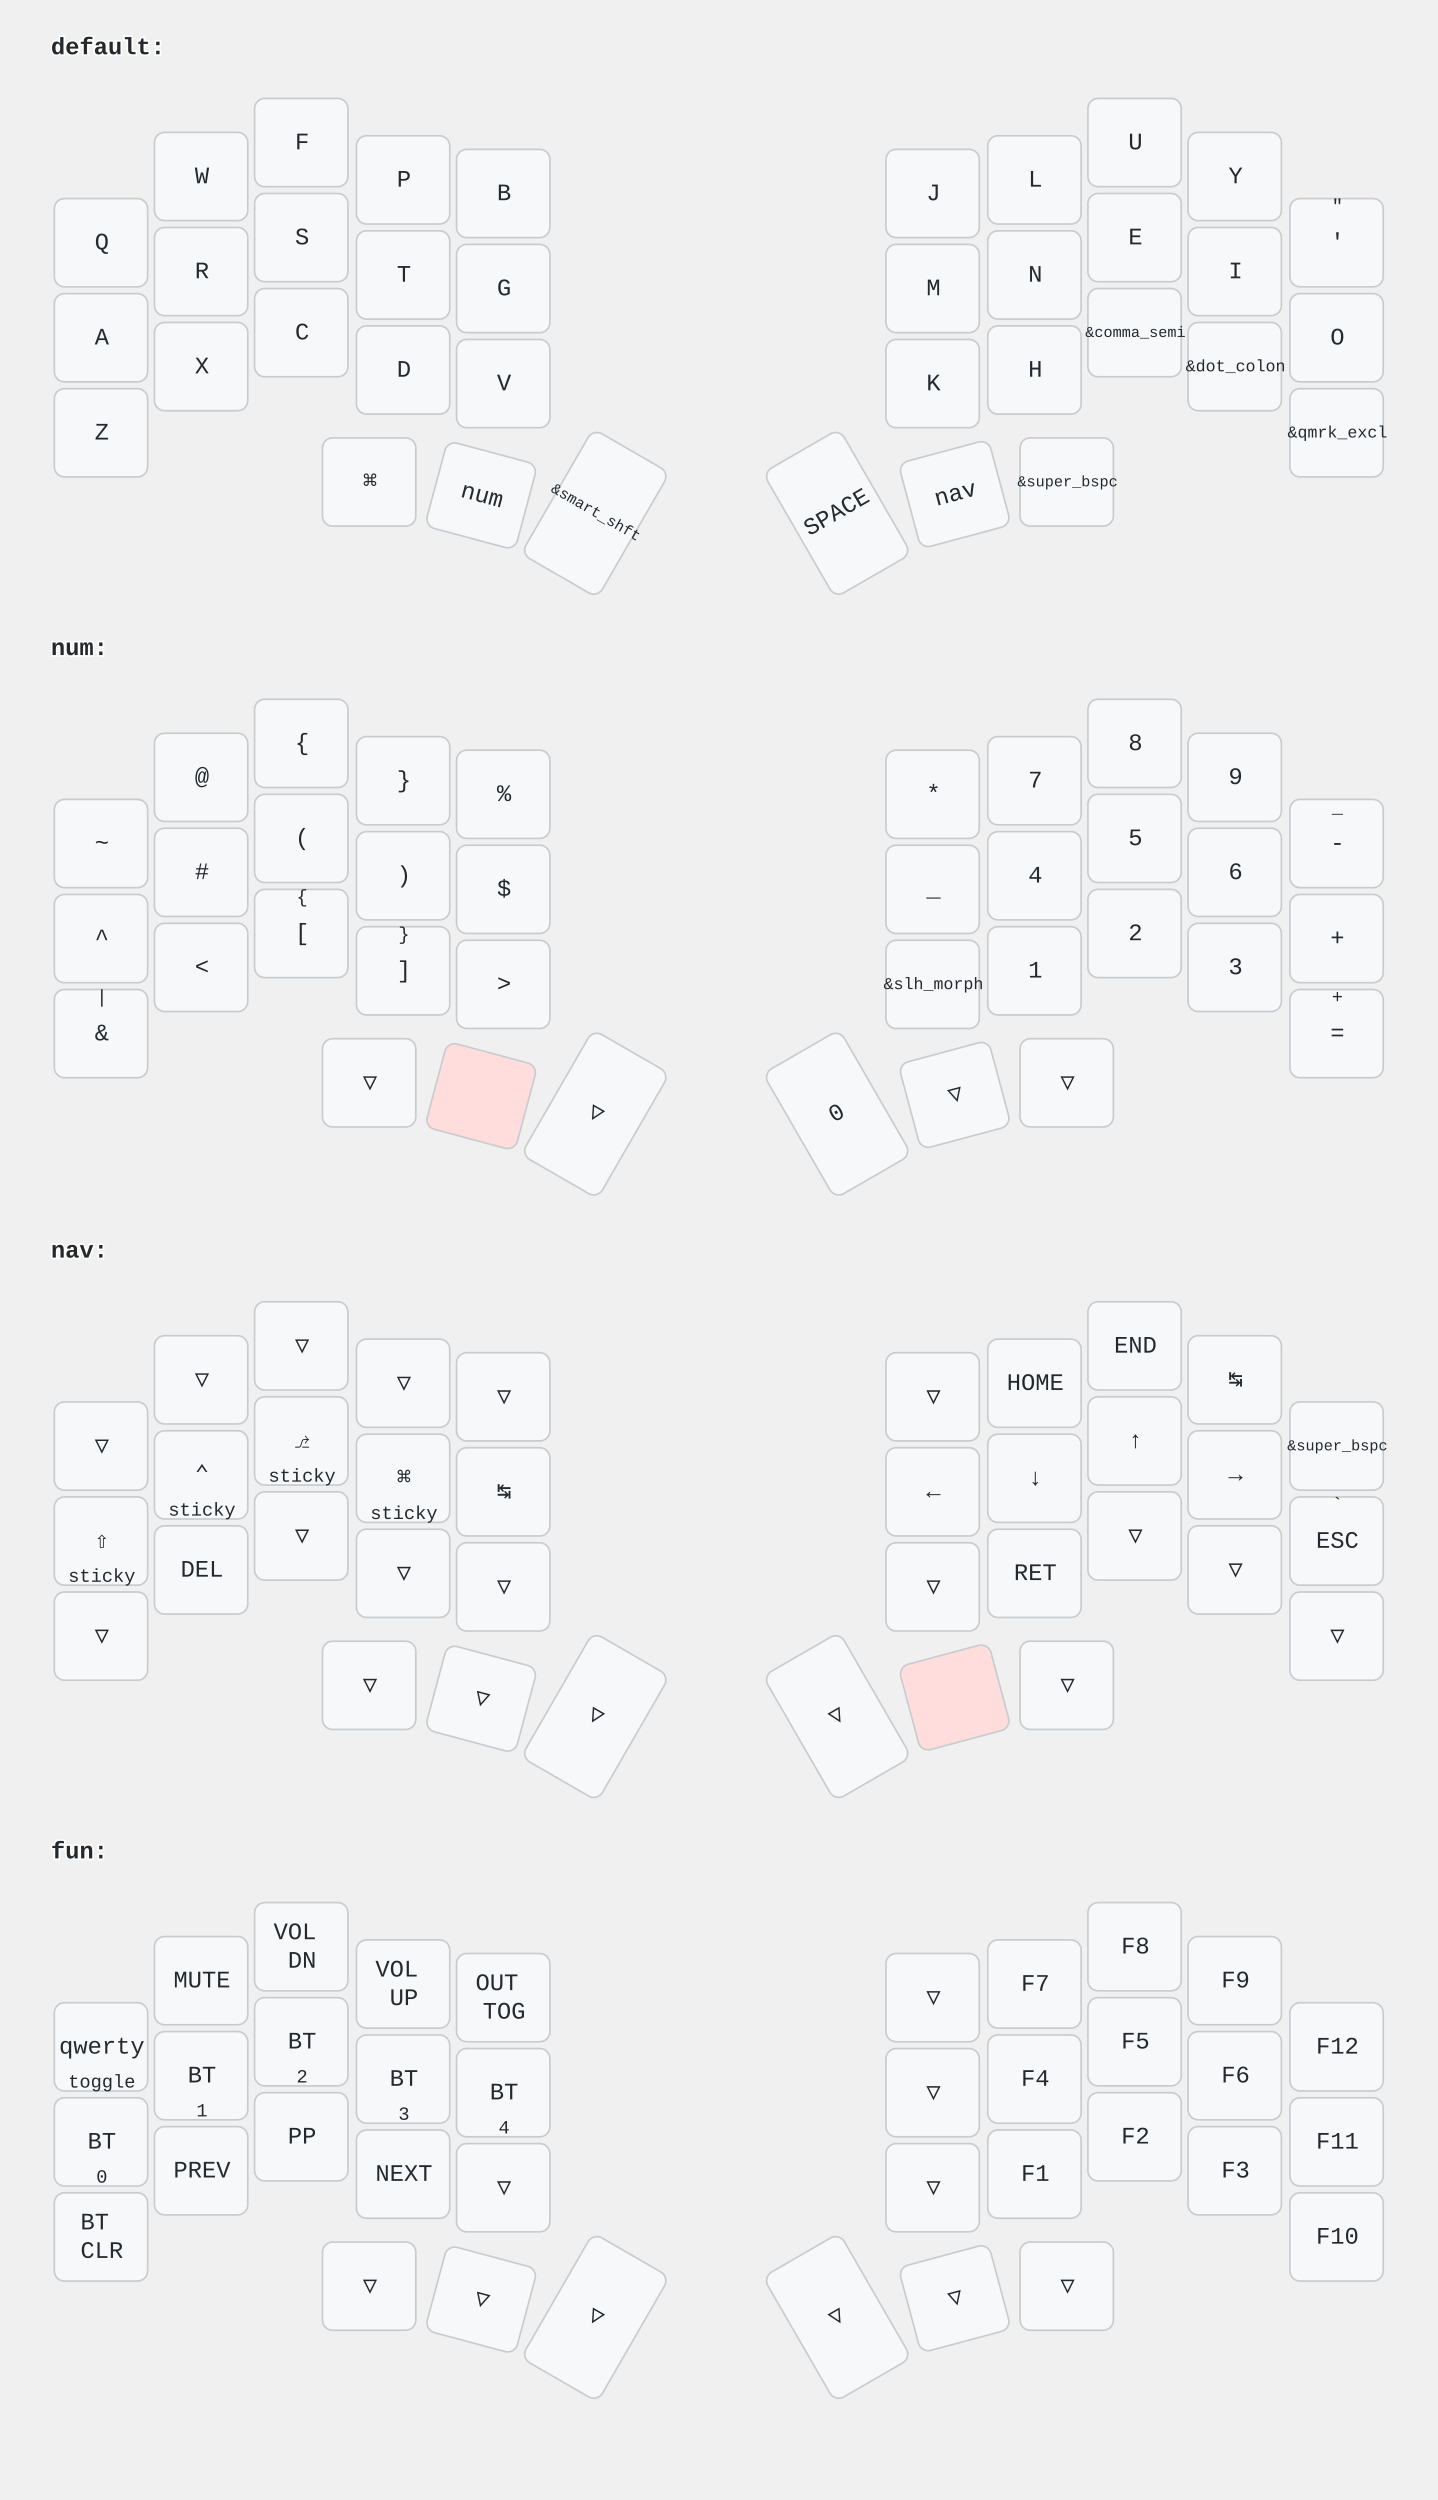
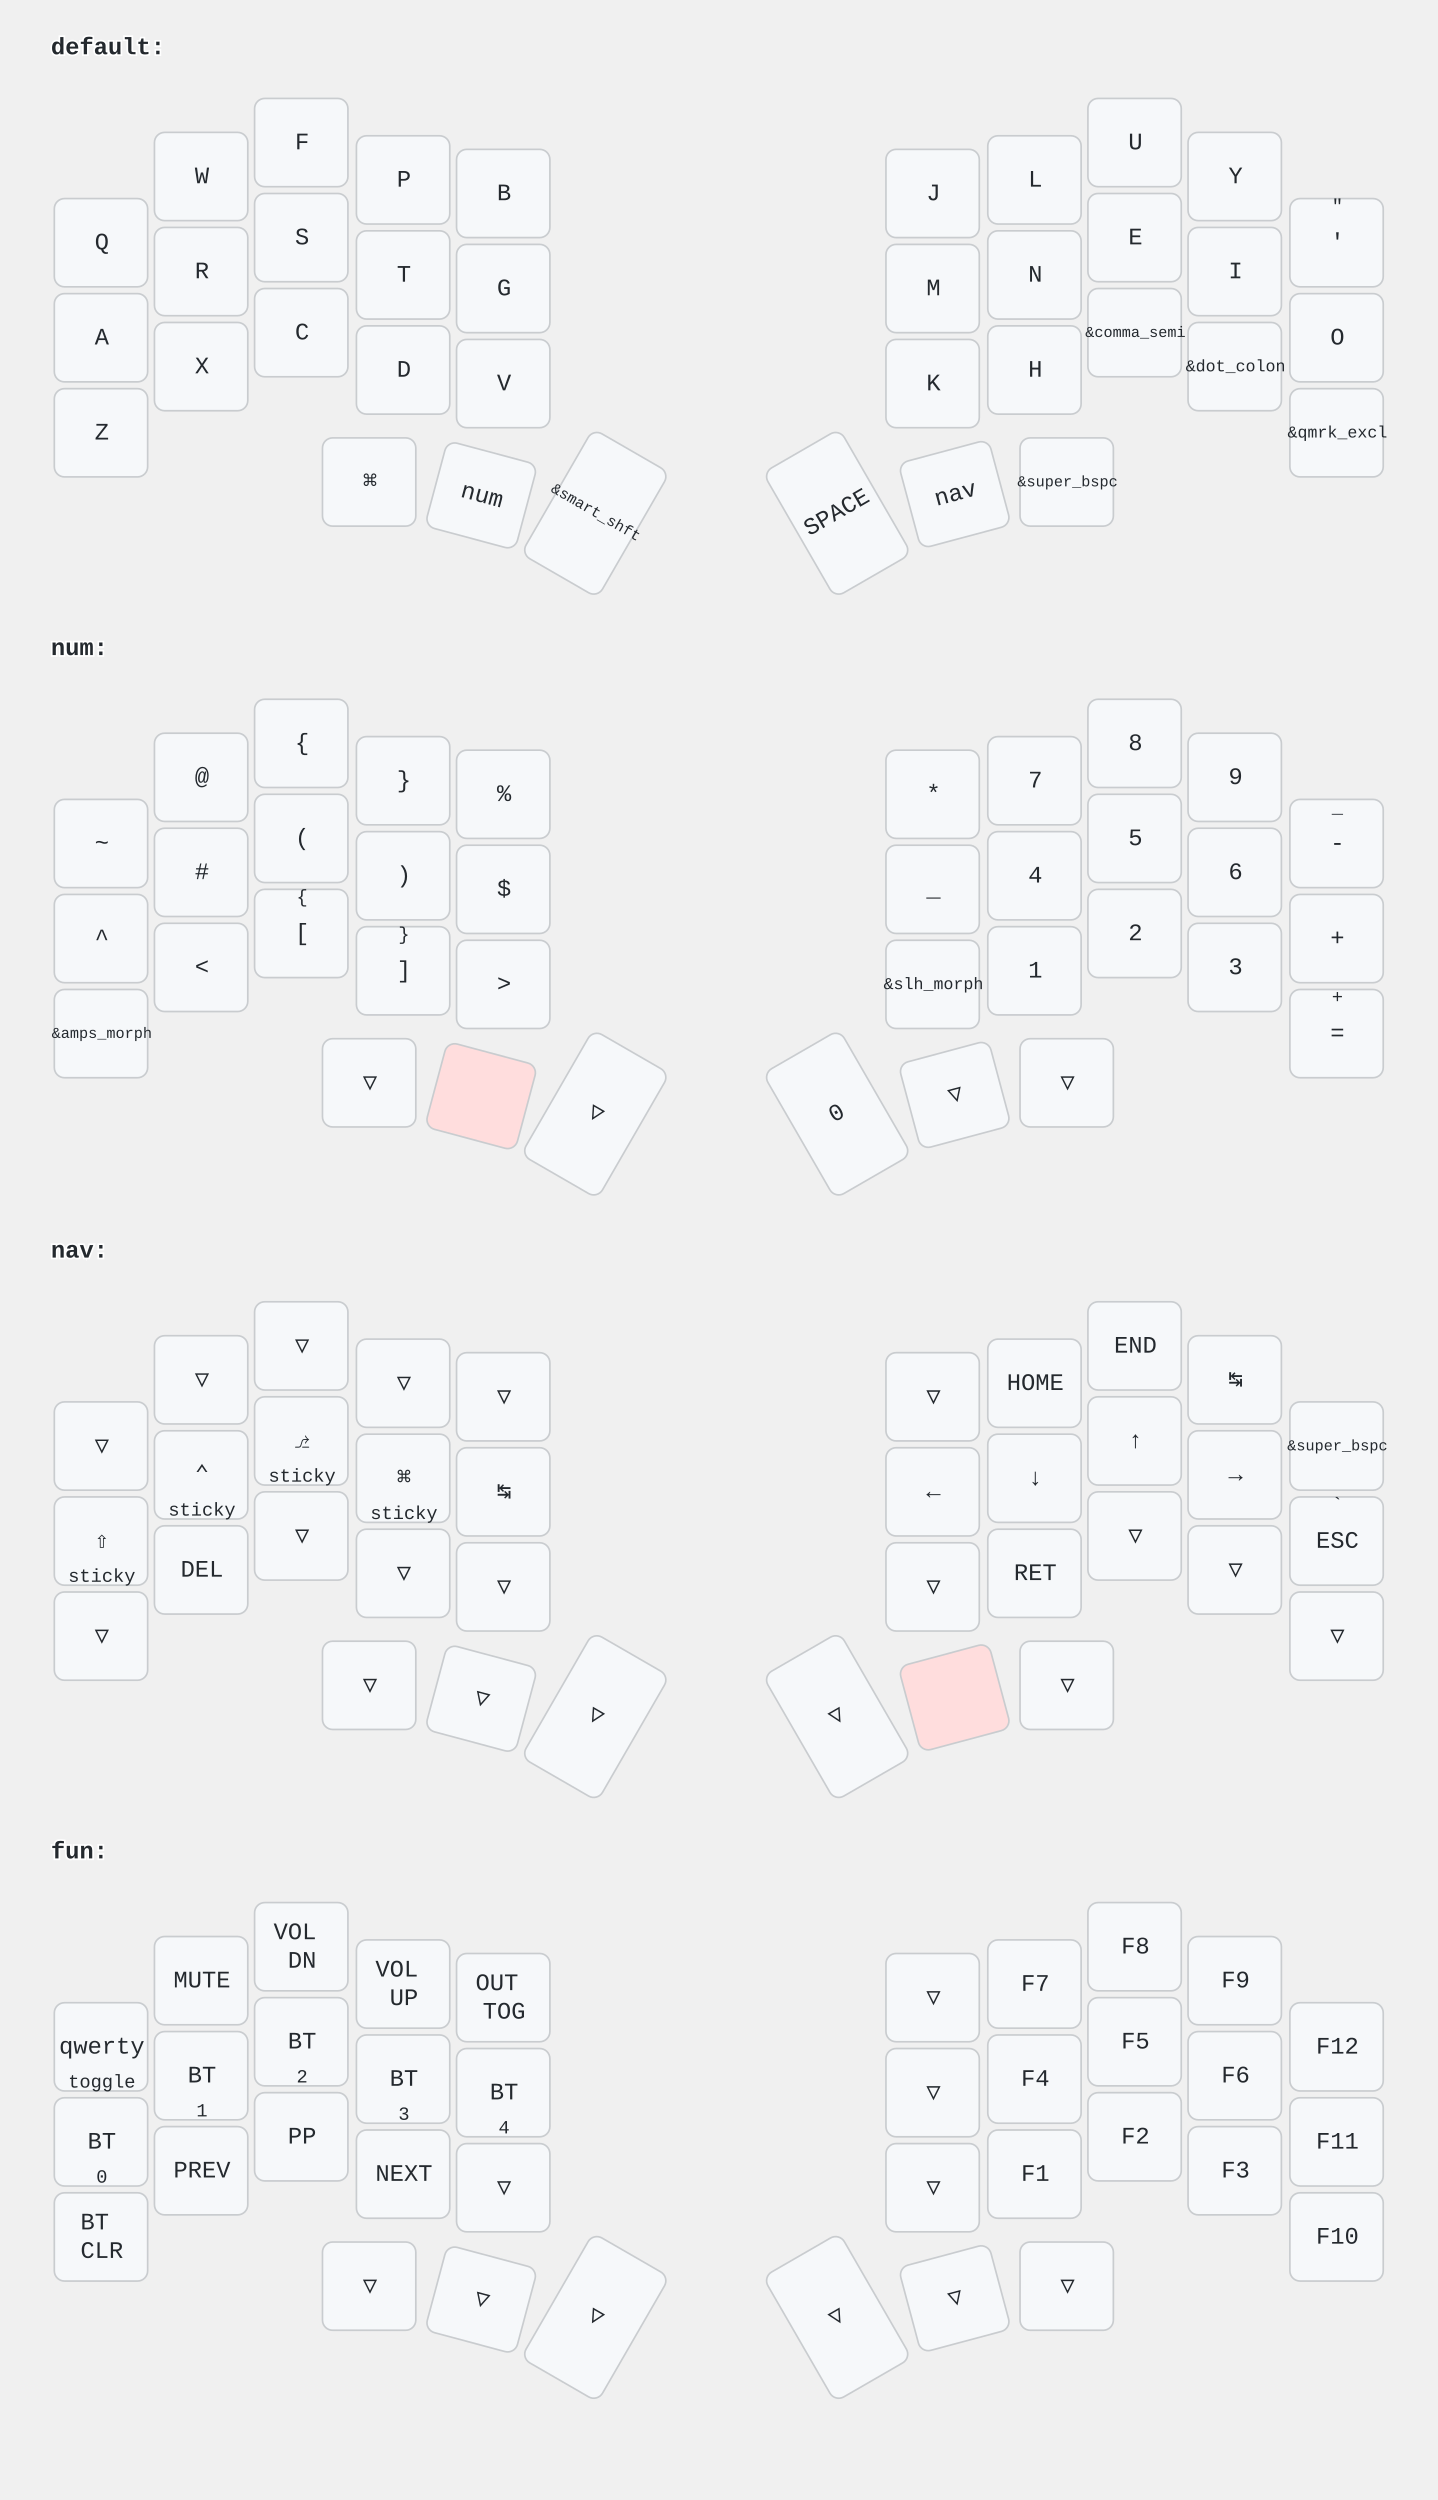
<svg xmlns="http://www.w3.org/2000/svg" width="847" height="1473" viewBox="0 0 847 1473" class="keymap">
  <style>/* font and background color specifications */
svg {
    font-family: SFMono-Regular,Consolas,Liberation Mono,Menlo,monospace;
    font-size: 14px;
    font-kerning: normal;
    text-rendering: optimizeLegibility;
    fill: #24292e;
}

/* default key styling */
rect {
    fill: #f6f8fa;
    stroke: #c9cccf;
    stroke-width: 1;
}

/* color accent for combo boxes */
rect.combo {
    fill: #cdf;
}

/* color accent for held keys */
rect.held, rect.combo.held {
    fill: #fdd;
}

/* color accent for ghost (optional) keys */
rect.ghost, rect.combo.ghost {
    fill: #ddd;
}

text {
    text-anchor: middle;
    dominant-baseline: middle;
}

/* styling for layer labels */
text.label {
    font-weight: bold;
    text-anchor: start;
    stroke: white;
    stroke-width: 2;
    paint-order: stroke;
}

/* styling for combo tap, and key hold/shifted label text */
text.combo, text.hold, text.shifted {
    font-size: 11px;
}

text.hold {
    text-anchor: middle;
    dominant-baseline: auto;
}

text.shifted {
    text-anchor: middle;
    dominant-baseline: hanging;
}

/* styling for hold/shifted label text in combo box */
text.combo.hold, text.combo.shifted {
    font-size: 8px;
}

/* styling for combo dendrons */
path {
    stroke-width: 1;
    stroke: gray;
    fill: none;
}
</style>
  <g transform="translate(30, 0)" class="layer-default">
    <text x="0" y="28" class="label" id="default">default:</text>
    <g transform="translate(0, 56)">
      <g transform="translate(30, 87)" class="key keypos-0">
        <rect rx="6" ry="6" x="-28" y="-26" width="55" height="52" class="key" />
        <text x="0" y="0" class="key tap">Q</text>
      </g>
      <g transform="translate(89, 48)" class="key keypos-1">
        <rect rx="6" ry="6" x="-28" y="-26" width="55" height="52" class="key" />
        <text x="0" y="0" class="key tap">W</text>
      </g>
      <g transform="translate(148, 28)" class="key keypos-2">
        <rect rx="6" ry="6" x="-28" y="-26" width="55" height="52" class="key" />
        <text x="0" y="0" class="key tap">F</text>
      </g>
      <g transform="translate(208, 50)" class="key keypos-3">
        <rect rx="6" ry="6" x="-28" y="-26" width="55" height="52" class="key" />
        <text x="0" y="0" class="key tap">P</text>
      </g>
      <g transform="translate(267, 58)" class="key keypos-4">
        <rect rx="6" ry="6" x="-28" y="-26" width="55" height="52" class="key" />
        <text x="0" y="0" class="key tap">B</text>
      </g>
      <g transform="translate(520, 58)" class="key keypos-5">
        <rect rx="6" ry="6" x="-28" y="-26" width="55" height="52" class="key" />
        <text x="0" y="0" class="key tap">J</text>
      </g>
      <g transform="translate(580, 50)" class="key keypos-6">
        <rect rx="6" ry="6" x="-28" y="-26" width="55" height="52" class="key" />
        <text x="0" y="0" class="key tap">L</text>
      </g>
      <g transform="translate(639, 28)" class="key keypos-7">
        <rect rx="6" ry="6" x="-28" y="-26" width="55" height="52" class="key" />
        <text x="0" y="0" class="key tap">U</text>
      </g>
      <g transform="translate(698, 48)" class="key keypos-8">
        <rect rx="6" ry="6" x="-28" y="-26" width="55" height="52" class="key" />
        <text x="0" y="0" class="key tap">Y</text>
      </g>
      <g transform="translate(758, 87)" class="key keypos-9">
        <rect rx="6" ry="6" x="-28" y="-26" width="55" height="52" class="key" />
        <text x="0" y="0" class="key tap">'</text>
        <text x="0" y="-24" class="key shifted">"</text>
      </g>
      <g transform="translate(30, 143)" class="key keypos-10">
        <rect rx="6" ry="6" x="-28" y="-26" width="55" height="52" class="key" />
        <text x="0" y="0" class="key tap">A</text>
      </g>
      <g transform="translate(89, 104)" class="key keypos-11">
        <rect rx="6" ry="6" x="-28" y="-26" width="55" height="52" class="key" />
        <text x="0" y="0" class="key tap">R</text>
      </g>
      <g transform="translate(148, 84)" class="key keypos-12">
        <rect rx="6" ry="6" x="-28" y="-26" width="55" height="52" class="key" />
        <text x="0" y="0" class="key tap">S</text>
      </g>
      <g transform="translate(208, 106)" class="key keypos-13">
        <rect rx="6" ry="6" x="-28" y="-26" width="55" height="52" class="key" />
        <text x="0" y="0" class="key tap">T</text>
      </g>
      <g transform="translate(267, 114)" class="key keypos-14">
        <rect rx="6" ry="6" x="-28" y="-26" width="55" height="52" class="key" />
        <text x="0" y="0" class="key tap">G</text>
      </g>
      <g transform="translate(520, 114)" class="key keypos-15">
        <rect rx="6" ry="6" x="-28" y="-26" width="55" height="52" class="key" />
        <text x="0" y="0" class="key tap">M</text>
      </g>
      <g transform="translate(580, 106)" class="key keypos-16">
        <rect rx="6" ry="6" x="-28" y="-26" width="55" height="52" class="key" />
        <text x="0" y="0" class="key tap">N</text>
      </g>
      <g transform="translate(639, 84)" class="key keypos-17">
        <rect rx="6" ry="6" x="-28" y="-26" width="55" height="52" class="key" />
        <text x="0" y="0" class="key tap">E</text>
      </g>
      <g transform="translate(698, 104)" class="key keypos-18">
        <rect rx="6" ry="6" x="-28" y="-26" width="55" height="52" class="key" />
        <text x="0" y="0" class="key tap">I</text>
      </g>
      <g transform="translate(758, 143)" class="key keypos-19">
        <rect rx="6" ry="6" x="-28" y="-26" width="55" height="52" class="key" />
        <text x="0" y="0" class="key tap">O</text>
      </g>
      <g transform="translate(30, 199)" class="key keypos-20">
        <rect rx="6" ry="6" x="-28" y="-26" width="55" height="52" class="key" />
        <text x="0" y="0" class="key tap">Z</text>
      </g>
      <g transform="translate(89, 160)" class="key keypos-21">
        <rect rx="6" ry="6" x="-28" y="-26" width="55" height="52" class="key" />
        <text x="0" y="0" class="key tap">X</text>
      </g>
      <g transform="translate(148, 140)" class="key keypos-22">
        <rect rx="6" ry="6" x="-28" y="-26" width="55" height="52" class="key" />
        <text x="0" y="0" class="key tap">C</text>
      </g>
      <g transform="translate(208, 162)" class="key keypos-23">
        <rect rx="6" ry="6" x="-28" y="-26" width="55" height="52" class="key" />
        <text x="0" y="0" class="key tap">D</text>
      </g>
      <g transform="translate(267, 170)" class="key keypos-24">
        <rect rx="6" ry="6" x="-28" y="-26" width="55" height="52" class="key" />
        <text x="0" y="0" class="key tap">V</text>
      </g>
      <g transform="translate(520, 170)" class="key keypos-25">
        <rect rx="6" ry="6" x="-28" y="-26" width="55" height="52" class="key" />
        <text x="0" y="0" class="key tap">K</text>
      </g>
      <g transform="translate(580, 162)" class="key keypos-26">
        <rect rx="6" ry="6" x="-28" y="-26" width="55" height="52" class="key" />
        <text x="0" y="0" class="key tap">H</text>
      </g>
      <g transform="translate(639, 140)" class="key keypos-27">
        <rect rx="6" ry="6" x="-28" y="-26" width="55" height="52" class="key" />
        <text x="0" y="0" class="key tap">
          <tspan style="font-size: 64%">&amp;comma_semi</tspan>
        </text>
      </g>
      <g transform="translate(698, 160)" class="key keypos-28">
        <rect rx="6" ry="6" x="-28" y="-26" width="55" height="52" class="key" />
        <text x="0" y="0" class="key tap">
          <tspan style="font-size: 70%">&amp;dot_colon</tspan>
        </text>
      </g>
      <g transform="translate(758, 199)" class="key keypos-29">
        <rect rx="6" ry="6" x="-28" y="-26" width="55" height="52" class="key" />
        <text x="0" y="0" class="key tap">
          <tspan style="font-size: 70%">&amp;qmrk_excl</tspan>
        </text>
      </g>
      <g transform="translate(188, 228)" class="key keypos-30">
        <rect rx="6" ry="6" x="-28" y="-26" width="55" height="52" class="key" />
        <text x="0" y="0" class="key tap">⌘</text>
      </g>
      <g transform="translate(254, 236) rotate(15.0)" class="key keypos-31">
        <rect rx="6" ry="6" x="-28" y="-26" width="55" height="52" class="key" />
        <a href="#num">
          <text x="0" y="0" class="key tap layer-activator">num</text>
        </a>
      </g>
      <g transform="translate(321, 246) rotate(30.0)" class="key keypos-32">
        <rect rx="6" ry="6" x="-26" y="-42" width="52" height="85" class="key" />
        <text x="0" y="0" class="key tap">
          <tspan style="font-size: 64%">&amp;smart_shft</tspan>
        </text>
      </g>
      <g transform="translate(463, 246) rotate(-30.0)" class="key keypos-33">
        <rect rx="6" ry="6" x="-26" y="-42" width="52" height="85" class="key" />
        <text x="0" y="0" class="key tap">SPACE</text>
      </g>
      <g transform="translate(533, 235) rotate(-15.0)" class="key keypos-34">
        <rect rx="6" ry="6" x="-28" y="-26" width="55" height="52" class="key" />
        <a href="#nav">
          <text x="0" y="0" class="key tap layer-activator">nav</text>
        </a>
      </g>
      <g transform="translate(599, 228)" class="key keypos-35">
        <rect rx="6" ry="6" x="-28" y="-26" width="55" height="52" class="key" />
        <text x="0" y="0" class="key tap">
          <tspan style="font-size: 64%">&amp;super_bspc</tspan>
        </text>
      </g>
    </g>
  </g>
  <g transform="translate(30, 354)" class="layer-num">
    <text x="0" y="28" class="label" id="num">num:</text>
    <g transform="translate(0, 56)">
      <g transform="translate(30, 87)" class="key keypos-0">
        <rect rx="6" ry="6" x="-28" y="-26" width="55" height="52" class="key" />
        <text x="0" y="0" class="key tap">~</text>
      </g>
      <g transform="translate(89, 48)" class="key keypos-1">
        <rect rx="6" ry="6" x="-28" y="-26" width="55" height="52" class="key" />
        <text x="0" y="0" class="key tap">@</text>
      </g>
      <g transform="translate(148, 28)" class="key keypos-2">
        <rect rx="6" ry="6" x="-28" y="-26" width="55" height="52" class="key" />
        <text x="0" y="0" class="key tap">{</text>
      </g>
      <g transform="translate(208, 50)" class="key keypos-3">
        <rect rx="6" ry="6" x="-28" y="-26" width="55" height="52" class="key" />
        <text x="0" y="0" class="key tap">}</text>
      </g>
      <g transform="translate(267, 58)" class="key keypos-4">
        <rect rx="6" ry="6" x="-28" y="-26" width="55" height="52" class="key" />
        <text x="0" y="0" class="key tap">%</text>
      </g>
      <g transform="translate(520, 58)" class="key keypos-5">
        <rect rx="6" ry="6" x="-28" y="-26" width="55" height="52" class="key" />
        <text x="0" y="0" class="key tap">*</text>
      </g>
      <g transform="translate(580, 50)" class="key keypos-6">
        <rect rx="6" ry="6" x="-28" y="-26" width="55" height="52" class="key" />
        <text x="0" y="0" class="key tap">7</text>
      </g>
      <g transform="translate(639, 28)" class="key keypos-7">
        <rect rx="6" ry="6" x="-28" y="-26" width="55" height="52" class="key" />
        <text x="0" y="0" class="key tap">8</text>
      </g>
      <g transform="translate(698, 48)" class="key keypos-8">
        <rect rx="6" ry="6" x="-28" y="-26" width="55" height="52" class="key" />
        <text x="0" y="0" class="key tap">9</text>
      </g>
      <g transform="translate(758, 87)" class="key keypos-9">
        <rect rx="6" ry="6" x="-28" y="-26" width="55" height="52" class="key" />
        <text x="0" y="0" class="key tap">-</text>
        <text x="0" y="-24" class="key shifted">_</text>
      </g>
      <g transform="translate(30, 143)" class="key keypos-10">
        <rect rx="6" ry="6" x="-28" y="-26" width="55" height="52" class="key" />
        <text x="0" y="0" class="key tap">^</text>
      </g>
      <g transform="translate(89, 104)" class="key keypos-11">
        <rect rx="6" ry="6" x="-28" y="-26" width="55" height="52" class="key" />
        <text x="0" y="0" class="key tap">#</text>
      </g>
      <g transform="translate(148, 84)" class="key keypos-12">
        <rect rx="6" ry="6" x="-28" y="-26" width="55" height="52" class="key" />
        <text x="0" y="0" class="key tap">(</text>
      </g>
      <g transform="translate(208, 106)" class="key keypos-13">
        <rect rx="6" ry="6" x="-28" y="-26" width="55" height="52" class="key" />
        <text x="0" y="0" class="key tap">)</text>
      </g>
      <g transform="translate(267, 114)" class="key keypos-14">
        <rect rx="6" ry="6" x="-28" y="-26" width="55" height="52" class="key" />
        <text x="0" y="0" class="key tap">$</text>
      </g>
      <g transform="translate(520, 114)" class="key keypos-15">
        <rect rx="6" ry="6" x="-28" y="-26" width="55" height="52" class="key" />
        <text x="0" y="0" class="key tap">_</text>
      </g>
      <g transform="translate(580, 106)" class="key keypos-16">
        <rect rx="6" ry="6" x="-28" y="-26" width="55" height="52" class="key" />
        <text x="0" y="0" class="key tap">4</text>
      </g>
      <g transform="translate(639, 84)" class="key keypos-17">
        <rect rx="6" ry="6" x="-28" y="-26" width="55" height="52" class="key" />
        <text x="0" y="0" class="key tap">5</text>
      </g>
      <g transform="translate(698, 104)" class="key keypos-18">
        <rect rx="6" ry="6" x="-28" y="-26" width="55" height="52" class="key" />
        <text x="0" y="0" class="key tap">6</text>
      </g>
      <g transform="translate(758, 143)" class="key keypos-19">
        <rect rx="6" ry="6" x="-28" y="-26" width="55" height="52" class="key" />
        <text x="0" y="0" class="key tap">+</text>
      </g>
      <g transform="translate(30, 199)" class="key keypos-20">
        <rect rx="6" ry="6" x="-28" y="-26" width="55" height="52" class="key" />
-         <text x="0" y="0" class="key tap">&amp;</text>
-         <text x="0" y="-24" class="key shifted">|</text>
+         <text x="0" y="0" class="key tap">
+           <tspan style="font-size: 64%">&amp;amps_morph</tspan>
+         </text>
      </g>
      <g transform="translate(89, 160)" class="key keypos-21">
        <rect rx="6" ry="6" x="-28" y="-26" width="55" height="52" class="key" />
        <text x="0" y="0" class="key tap">&lt;</text>
      </g>
      <g transform="translate(148, 140)" class="key keypos-22">
        <rect rx="6" ry="6" x="-28" y="-26" width="55" height="52" class="key" />
        <text x="0" y="0" class="key tap">[</text>
        <text x="0" y="-24" class="key shifted">{</text>
      </g>
      <g transform="translate(208, 162)" class="key keypos-23">
        <rect rx="6" ry="6" x="-28" y="-26" width="55" height="52" class="key" />
        <text x="0" y="0" class="key tap">]</text>
        <text x="0" y="-24" class="key shifted">}</text>
      </g>
      <g transform="translate(267, 170)" class="key keypos-24">
        <rect rx="6" ry="6" x="-28" y="-26" width="55" height="52" class="key" />
        <text x="0" y="0" class="key tap">&gt;</text>
      </g>
      <g transform="translate(520, 170)" class="key keypos-25">
        <rect rx="6" ry="6" x="-28" y="-26" width="55" height="52" class="key" />
        <text x="0" y="0" class="key tap">
          <tspan style="font-size: 70%">&amp;slh_morph</tspan>
        </text>
      </g>
      <g transform="translate(580, 162)" class="key keypos-26">
        <rect rx="6" ry="6" x="-28" y="-26" width="55" height="52" class="key" />
        <text x="0" y="0" class="key tap">1</text>
      </g>
      <g transform="translate(639, 140)" class="key keypos-27">
        <rect rx="6" ry="6" x="-28" y="-26" width="55" height="52" class="key" />
        <text x="0" y="0" class="key tap">2</text>
      </g>
      <g transform="translate(698, 160)" class="key keypos-28">
        <rect rx="6" ry="6" x="-28" y="-26" width="55" height="52" class="key" />
        <text x="0" y="0" class="key tap">3</text>
      </g>
      <g transform="translate(758, 199)" class="key keypos-29">
        <rect rx="6" ry="6" x="-28" y="-26" width="55" height="52" class="key" />
        <text x="0" y="0" class="key tap">=</text>
        <text x="0" y="-24" class="key shifted">+</text>
      </g>
      <g transform="translate(188, 228)" class="key trans keypos-30">
        <rect rx="6" ry="6" x="-28" y="-26" width="55" height="52" class="key trans" />
        <text x="0" y="0" class="key trans tap">▽</text>
      </g>
      <g transform="translate(254, 236) rotate(15.0)" class="key held keypos-31">
        <rect rx="6" ry="6" x="-28" y="-26" width="55" height="52" class="key held" />
      </g>
      <g transform="translate(321, 246) rotate(30.0)" class="key trans keypos-32">
        <rect rx="6" ry="6" x="-26" y="-42" width="52" height="85" class="key trans" />
        <text x="0" y="0" class="key trans tap">▽</text>
      </g>
      <g transform="translate(463, 246) rotate(-30.0)" class="key keypos-33">
        <rect rx="6" ry="6" x="-26" y="-42" width="52" height="85" class="key" />
        <text x="0" y="0" class="key tap">0</text>
      </g>
      <g transform="translate(533, 235) rotate(-15.0)" class="key trans keypos-34">
        <rect rx="6" ry="6" x="-28" y="-26" width="55" height="52" class="key trans" />
        <text x="0" y="0" class="key trans tap">▽</text>
      </g>
      <g transform="translate(599, 228)" class="key trans keypos-35">
        <rect rx="6" ry="6" x="-28" y="-26" width="55" height="52" class="key trans" />
        <text x="0" y="0" class="key trans tap">▽</text>
      </g>
    </g>
  </g>
  <g transform="translate(30, 709)" class="layer-nav">
    <text x="0" y="28" class="label" id="nav">nav:</text>
    <g transform="translate(0, 56)">
      <g transform="translate(30, 87)" class="key trans keypos-0">
        <rect rx="6" ry="6" x="-28" y="-26" width="55" height="52" class="key trans" />
        <text x="0" y="0" class="key trans tap">▽</text>
      </g>
      <g transform="translate(89, 48)" class="key trans keypos-1">
        <rect rx="6" ry="6" x="-28" y="-26" width="55" height="52" class="key trans" />
        <text x="0" y="0" class="key trans tap">▽</text>
      </g>
      <g transform="translate(148, 28)" class="key trans keypos-2">
        <rect rx="6" ry="6" x="-28" y="-26" width="55" height="52" class="key trans" />
        <text x="0" y="0" class="key trans tap">▽</text>
      </g>
      <g transform="translate(208, 50)" class="key trans keypos-3">
        <rect rx="6" ry="6" x="-28" y="-26" width="55" height="52" class="key trans" />
        <text x="0" y="0" class="key trans tap">▽</text>
      </g>
      <g transform="translate(267, 58)" class="key trans keypos-4">
        <rect rx="6" ry="6" x="-28" y="-26" width="55" height="52" class="key trans" />
        <text x="0" y="0" class="key trans tap">▽</text>
      </g>
      <g transform="translate(520, 58)" class="key trans keypos-5">
        <rect rx="6" ry="6" x="-28" y="-26" width="55" height="52" class="key trans" />
        <text x="0" y="0" class="key trans tap">▽</text>
      </g>
      <g transform="translate(580, 50)" class="key keypos-6">
        <rect rx="6" ry="6" x="-28" y="-26" width="55" height="52" class="key" />
        <text x="0" y="0" class="key tap">HOME</text>
      </g>
      <g transform="translate(639, 28)" class="key keypos-7">
        <rect rx="6" ry="6" x="-28" y="-26" width="55" height="52" class="key" />
        <text x="0" y="0" class="key tap">END</text>
      </g>
      <g transform="translate(698, 48)" class="key keypos-8">
        <rect rx="6" ry="6" x="-28" y="-26" width="55" height="52" class="key" />
        <text x="0" y="0" class="key tap">↹</text>
      </g>
      <g transform="translate(758, 87)" class="key keypos-9">
        <rect rx="6" ry="6" x="-28" y="-26" width="55" height="52" class="key" />
        <text x="0" y="0" class="key tap">
          <tspan style="font-size: 64%">&amp;super_bspc</tspan>
        </text>
      </g>
      <g transform="translate(30, 143)" class="key keypos-10">
        <rect rx="6" ry="6" x="-28" y="-26" width="55" height="52" class="key" />
        <text x="0" y="0" class="key tap">⇧</text>
        <text x="0" y="24" class="key hold">sticky</text>
      </g>
      <g transform="translate(89, 104)" class="key keypos-11">
        <rect rx="6" ry="6" x="-28" y="-26" width="55" height="52" class="key" />
        <text x="0" y="0" class="key tap">⌃</text>
        <text x="0" y="24" class="key hold">sticky</text>
      </g>
      <g transform="translate(148, 84)" class="key keypos-12">
        <rect rx="6" ry="6" x="-28" y="-26" width="55" height="52" class="key" />
        <text x="0" y="0" class="key tap">⎇</text>
        <text x="0" y="24" class="key hold">sticky</text>
      </g>
      <g transform="translate(208, 106)" class="key keypos-13">
        <rect rx="6" ry="6" x="-28" y="-26" width="55" height="52" class="key" />
        <text x="0" y="0" class="key tap">⌘</text>
        <text x="0" y="24" class="key hold">sticky</text>
      </g>
      <g transform="translate(267, 114)" class="key keypos-14">
        <rect rx="6" ry="6" x="-28" y="-26" width="55" height="52" class="key" />
        <text x="0" y="0" class="key tap">↹</text>
      </g>
      <g transform="translate(520, 114)" class="key keypos-15">
        <rect rx="6" ry="6" x="-28" y="-26" width="55" height="52" class="key" />
        <text x="0" y="0" class="key tap">←</text>
      </g>
      <g transform="translate(580, 106)" class="key keypos-16">
        <rect rx="6" ry="6" x="-28" y="-26" width="55" height="52" class="key" />
        <text x="0" y="0" class="key tap">↓</text>
      </g>
      <g transform="translate(639, 84)" class="key keypos-17">
        <rect rx="6" ry="6" x="-28" y="-26" width="55" height="52" class="key" />
        <text x="0" y="0" class="key tap">↑</text>
      </g>
      <g transform="translate(698, 104)" class="key keypos-18">
        <rect rx="6" ry="6" x="-28" y="-26" width="55" height="52" class="key" />
        <text x="0" y="0" class="key tap">→</text>
      </g>
      <g transform="translate(758, 143)" class="key keypos-19">
        <rect rx="6" ry="6" x="-28" y="-26" width="55" height="52" class="key" />
        <text x="0" y="0" class="key tap">ESC</text>
        <text x="0" y="-24" class="key shifted">`</text>
      </g>
      <g transform="translate(30, 199)" class="key trans keypos-20">
        <rect rx="6" ry="6" x="-28" y="-26" width="55" height="52" class="key trans" />
        <text x="0" y="0" class="key trans tap">▽</text>
      </g>
      <g transform="translate(89, 160)" class="key keypos-21">
        <rect rx="6" ry="6" x="-28" y="-26" width="55" height="52" class="key" />
        <text x="0" y="0" class="key tap">DEL</text>
      </g>
      <g transform="translate(148, 140)" class="key trans keypos-22">
        <rect rx="6" ry="6" x="-28" y="-26" width="55" height="52" class="key trans" />
        <text x="0" y="0" class="key trans tap">▽</text>
      </g>
      <g transform="translate(208, 162)" class="key trans keypos-23">
        <rect rx="6" ry="6" x="-28" y="-26" width="55" height="52" class="key trans" />
        <text x="0" y="0" class="key trans tap">▽</text>
      </g>
      <g transform="translate(267, 170)" class="key trans keypos-24">
        <rect rx="6" ry="6" x="-28" y="-26" width="55" height="52" class="key trans" />
        <text x="0" y="0" class="key trans tap">▽</text>
      </g>
      <g transform="translate(520, 170)" class="key trans keypos-25">
        <rect rx="6" ry="6" x="-28" y="-26" width="55" height="52" class="key trans" />
        <text x="0" y="0" class="key trans tap">▽</text>
      </g>
      <g transform="translate(580, 162)" class="key keypos-26">
        <rect rx="6" ry="6" x="-28" y="-26" width="55" height="52" class="key" />
        <text x="0" y="0" class="key tap">RET</text>
      </g>
      <g transform="translate(639, 140)" class="key trans keypos-27">
        <rect rx="6" ry="6" x="-28" y="-26" width="55" height="52" class="key trans" />
        <text x="0" y="0" class="key trans tap">▽</text>
      </g>
      <g transform="translate(698, 160)" class="key trans keypos-28">
        <rect rx="6" ry="6" x="-28" y="-26" width="55" height="52" class="key trans" />
        <text x="0" y="0" class="key trans tap">▽</text>
      </g>
      <g transform="translate(758, 199)" class="key trans keypos-29">
        <rect rx="6" ry="6" x="-28" y="-26" width="55" height="52" class="key trans" />
        <text x="0" y="0" class="key trans tap">▽</text>
      </g>
      <g transform="translate(188, 228)" class="key trans keypos-30">
        <rect rx="6" ry="6" x="-28" y="-26" width="55" height="52" class="key trans" />
        <text x="0" y="0" class="key trans tap">▽</text>
      </g>
      <g transform="translate(254, 236) rotate(15.0)" class="key trans keypos-31">
        <rect rx="6" ry="6" x="-28" y="-26" width="55" height="52" class="key trans" />
        <text x="0" y="0" class="key trans tap">▽</text>
      </g>
      <g transform="translate(321, 246) rotate(30.0)" class="key trans keypos-32">
        <rect rx="6" ry="6" x="-26" y="-42" width="52" height="85" class="key trans" />
        <text x="0" y="0" class="key trans tap">▽</text>
      </g>
      <g transform="translate(463, 246) rotate(-30.0)" class="key trans keypos-33">
        <rect rx="6" ry="6" x="-26" y="-42" width="52" height="85" class="key trans" />
        <text x="0" y="0" class="key trans tap">▽</text>
      </g>
      <g transform="translate(533, 235) rotate(-15.0)" class="key held keypos-34">
        <rect rx="6" ry="6" x="-28" y="-26" width="55" height="52" class="key held" />
      </g>
      <g transform="translate(599, 228)" class="key trans keypos-35">
        <rect rx="6" ry="6" x="-28" y="-26" width="55" height="52" class="key trans" />
        <text x="0" y="0" class="key trans tap">▽</text>
      </g>
    </g>
  </g>
  <g transform="translate(30, 1063)" class="layer-fun">
    <text x="0" y="28" class="label" id="fun">fun:</text>
    <g transform="translate(0, 56)">
      <g transform="translate(30, 87)" class="key keypos-0">
        <rect rx="6" ry="6" x="-28" y="-26" width="55" height="52" class="key" />
        <text x="0" y="0" class="key tap">qwerty</text>
        <text x="0" y="24" class="key hold">toggle</text>
      </g>
      <g transform="translate(89, 48)" class="key keypos-1">
        <rect rx="6" ry="6" x="-28" y="-26" width="55" height="52" class="key" />
        <text x="0" y="0" class="key tap">MUTE</text>
      </g>
      <g transform="translate(148, 28)" class="key keypos-2">
        <rect rx="6" ry="6" x="-28" y="-26" width="55" height="52" class="key" />
        <text x="0" y="0" class="key tap">
          <tspan x="0" dy="-0.6em">VOL</tspan>
          <tspan x="0" dy="1.2em">DN</tspan>
        </text>
      </g>
      <g transform="translate(208, 50)" class="key keypos-3">
        <rect rx="6" ry="6" x="-28" y="-26" width="55" height="52" class="key" />
        <text x="0" y="0" class="key tap">
          <tspan x="0" dy="-0.6em">VOL</tspan>
          <tspan x="0" dy="1.2em">UP</tspan>
        </text>
      </g>
      <g transform="translate(267, 58)" class="key keypos-4">
        <rect rx="6" ry="6" x="-28" y="-26" width="55" height="52" class="key" />
        <text x="0" y="0" class="key tap">
          <tspan x="0" dy="-0.6em">OUT</tspan>
          <tspan x="0" dy="1.2em">TOG</tspan>
        </text>
      </g>
      <g transform="translate(520, 58)" class="key trans keypos-5">
        <rect rx="6" ry="6" x="-28" y="-26" width="55" height="52" class="key trans" />
        <text x="0" y="0" class="key trans tap">▽</text>
      </g>
      <g transform="translate(580, 50)" class="key keypos-6">
        <rect rx="6" ry="6" x="-28" y="-26" width="55" height="52" class="key" />
        <text x="0" y="0" class="key tap">F7</text>
      </g>
      <g transform="translate(639, 28)" class="key keypos-7">
        <rect rx="6" ry="6" x="-28" y="-26" width="55" height="52" class="key" />
        <text x="0" y="0" class="key tap">F8</text>
      </g>
      <g transform="translate(698, 48)" class="key keypos-8">
        <rect rx="6" ry="6" x="-28" y="-26" width="55" height="52" class="key" />
        <text x="0" y="0" class="key tap">F9</text>
      </g>
      <g transform="translate(758, 87)" class="key keypos-9">
        <rect rx="6" ry="6" x="-28" y="-26" width="55" height="52" class="key" />
        <text x="0" y="0" class="key tap">F12</text>
      </g>
      <g transform="translate(30, 143)" class="key keypos-10">
        <rect rx="6" ry="6" x="-28" y="-26" width="55" height="52" class="key" />
        <text x="0" y="0" class="key tap">BT</text>
        <text x="0" y="24" class="key hold">0</text>
      </g>
      <g transform="translate(89, 104)" class="key keypos-11">
        <rect rx="6" ry="6" x="-28" y="-26" width="55" height="52" class="key" />
        <text x="0" y="0" class="key tap">BT</text>
        <text x="0" y="24" class="key hold">1</text>
      </g>
      <g transform="translate(148, 84)" class="key keypos-12">
        <rect rx="6" ry="6" x="-28" y="-26" width="55" height="52" class="key" />
        <text x="0" y="0" class="key tap">BT</text>
        <text x="0" y="24" class="key hold">2</text>
      </g>
      <g transform="translate(208, 106)" class="key keypos-13">
        <rect rx="6" ry="6" x="-28" y="-26" width="55" height="52" class="key" />
        <text x="0" y="0" class="key tap">BT</text>
        <text x="0" y="24" class="key hold">3</text>
      </g>
      <g transform="translate(267, 114)" class="key keypos-14">
        <rect rx="6" ry="6" x="-28" y="-26" width="55" height="52" class="key" />
        <text x="0" y="0" class="key tap">BT</text>
        <text x="0" y="24" class="key hold">4</text>
      </g>
      <g transform="translate(520, 114)" class="key trans keypos-15">
        <rect rx="6" ry="6" x="-28" y="-26" width="55" height="52" class="key trans" />
        <text x="0" y="0" class="key trans tap">▽</text>
      </g>
      <g transform="translate(580, 106)" class="key keypos-16">
        <rect rx="6" ry="6" x="-28" y="-26" width="55" height="52" class="key" />
        <text x="0" y="0" class="key tap">F4</text>
      </g>
      <g transform="translate(639, 84)" class="key keypos-17">
        <rect rx="6" ry="6" x="-28" y="-26" width="55" height="52" class="key" />
        <text x="0" y="0" class="key tap">F5</text>
      </g>
      <g transform="translate(698, 104)" class="key keypos-18">
        <rect rx="6" ry="6" x="-28" y="-26" width="55" height="52" class="key" />
        <text x="0" y="0" class="key tap">F6</text>
      </g>
      <g transform="translate(758, 143)" class="key keypos-19">
        <rect rx="6" ry="6" x="-28" y="-26" width="55" height="52" class="key" />
        <text x="0" y="0" class="key tap">F11</text>
      </g>
      <g transform="translate(30, 199)" class="key keypos-20">
        <rect rx="6" ry="6" x="-28" y="-26" width="55" height="52" class="key" />
        <text x="0" y="0" class="key tap">
          <tspan x="0" dy="-0.6em">BT</tspan>
          <tspan x="0" dy="1.2em">CLR</tspan>
        </text>
      </g>
      <g transform="translate(89, 160)" class="key keypos-21">
        <rect rx="6" ry="6" x="-28" y="-26" width="55" height="52" class="key" />
        <text x="0" y="0" class="key tap">PREV</text>
      </g>
      <g transform="translate(148, 140)" class="key keypos-22">
        <rect rx="6" ry="6" x="-28" y="-26" width="55" height="52" class="key" />
        <text x="0" y="0" class="key tap">PP</text>
      </g>
      <g transform="translate(208, 162)" class="key keypos-23">
        <rect rx="6" ry="6" x="-28" y="-26" width="55" height="52" class="key" />
        <text x="0" y="0" class="key tap">NEXT</text>
      </g>
      <g transform="translate(267, 170)" class="key trans keypos-24">
        <rect rx="6" ry="6" x="-28" y="-26" width="55" height="52" class="key trans" />
        <text x="0" y="0" class="key trans tap">▽</text>
      </g>
      <g transform="translate(520, 170)" class="key trans keypos-25">
        <rect rx="6" ry="6" x="-28" y="-26" width="55" height="52" class="key trans" />
        <text x="0" y="0" class="key trans tap">▽</text>
      </g>
      <g transform="translate(580, 162)" class="key keypos-26">
        <rect rx="6" ry="6" x="-28" y="-26" width="55" height="52" class="key" />
        <text x="0" y="0" class="key tap">F1</text>
      </g>
      <g transform="translate(639, 140)" class="key keypos-27">
        <rect rx="6" ry="6" x="-28" y="-26" width="55" height="52" class="key" />
        <text x="0" y="0" class="key tap">F2</text>
      </g>
      <g transform="translate(698, 160)" class="key keypos-28">
        <rect rx="6" ry="6" x="-28" y="-26" width="55" height="52" class="key" />
        <text x="0" y="0" class="key tap">F3</text>
      </g>
      <g transform="translate(758, 199)" class="key keypos-29">
        <rect rx="6" ry="6" x="-28" y="-26" width="55" height="52" class="key" />
        <text x="0" y="0" class="key tap">F10</text>
      </g>
      <g transform="translate(188, 228)" class="key trans keypos-30">
        <rect rx="6" ry="6" x="-28" y="-26" width="55" height="52" class="key trans" />
        <text x="0" y="0" class="key trans tap">▽</text>
      </g>
      <g transform="translate(254, 236) rotate(15.0)" class="key trans keypos-31">
        <rect rx="6" ry="6" x="-28" y="-26" width="55" height="52" class="key trans" />
        <text x="0" y="0" class="key trans tap">▽</text>
      </g>
      <g transform="translate(321, 246) rotate(30.0)" class="key trans keypos-32">
        <rect rx="6" ry="6" x="-26" y="-42" width="52" height="85" class="key trans" />
        <text x="0" y="0" class="key trans tap">▽</text>
      </g>
      <g transform="translate(463, 246) rotate(-30.0)" class="key trans keypos-33">
        <rect rx="6" ry="6" x="-26" y="-42" width="52" height="85" class="key trans" />
        <text x="0" y="0" class="key trans tap">▽</text>
      </g>
      <g transform="translate(533, 235) rotate(-15.0)" class="key trans keypos-34">
        <rect rx="6" ry="6" x="-28" y="-26" width="55" height="52" class="key trans" />
        <text x="0" y="0" class="key trans tap">▽</text>
      </g>
      <g transform="translate(599, 228)" class="key trans keypos-35">
        <rect rx="6" ry="6" x="-28" y="-26" width="55" height="52" class="key trans" />
        <text x="0" y="0" class="key trans tap">▽</text>
      </g>
    </g>
  </g>
</svg>
